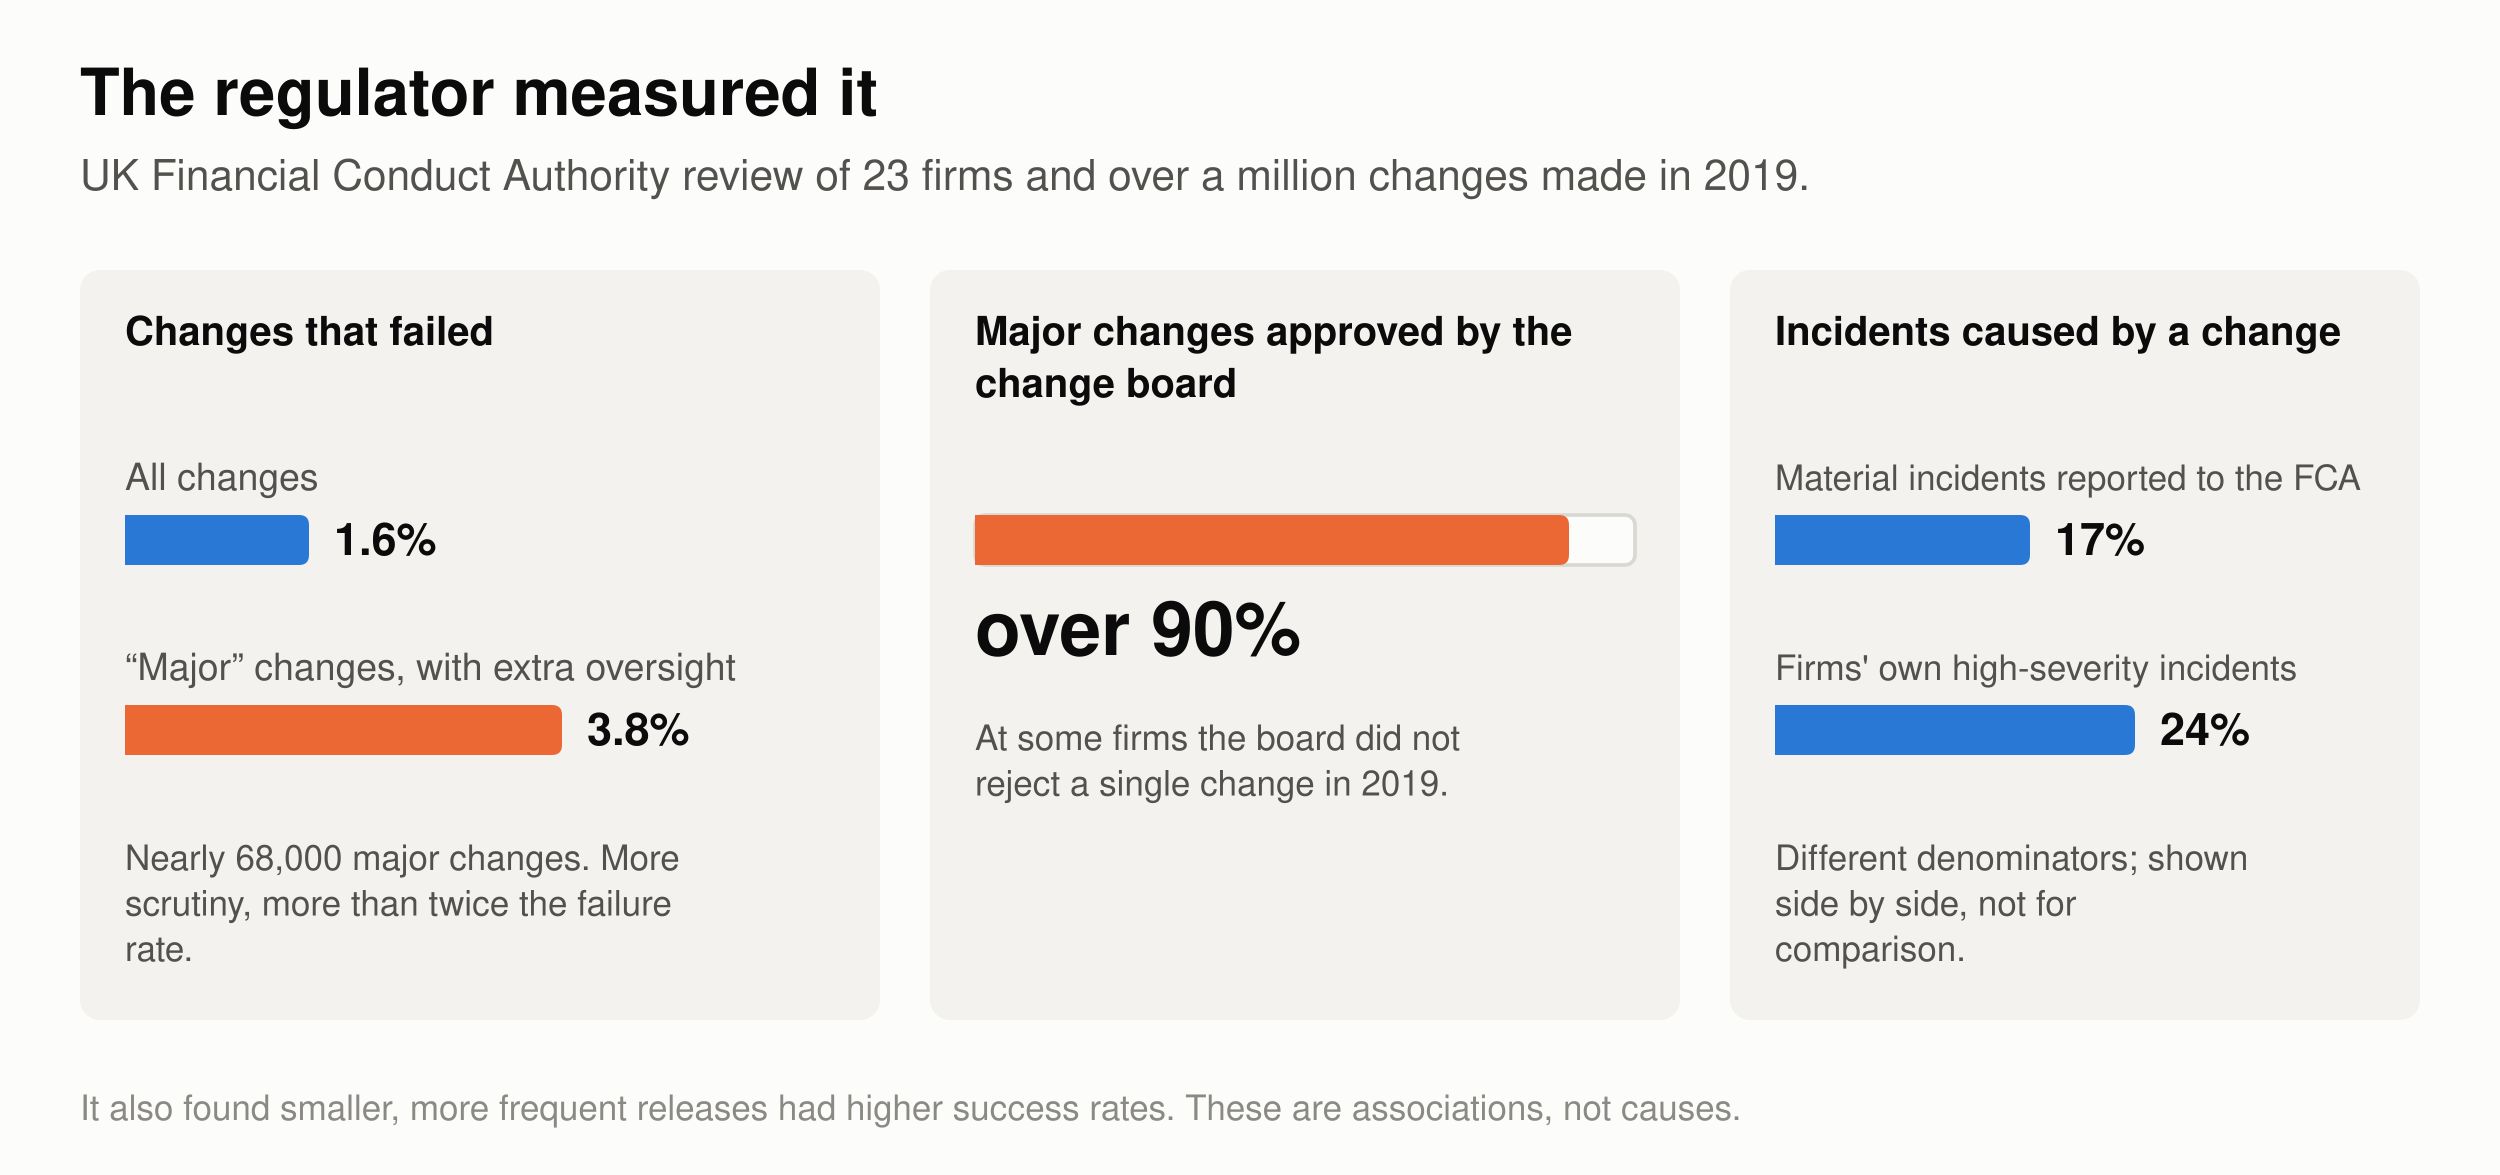
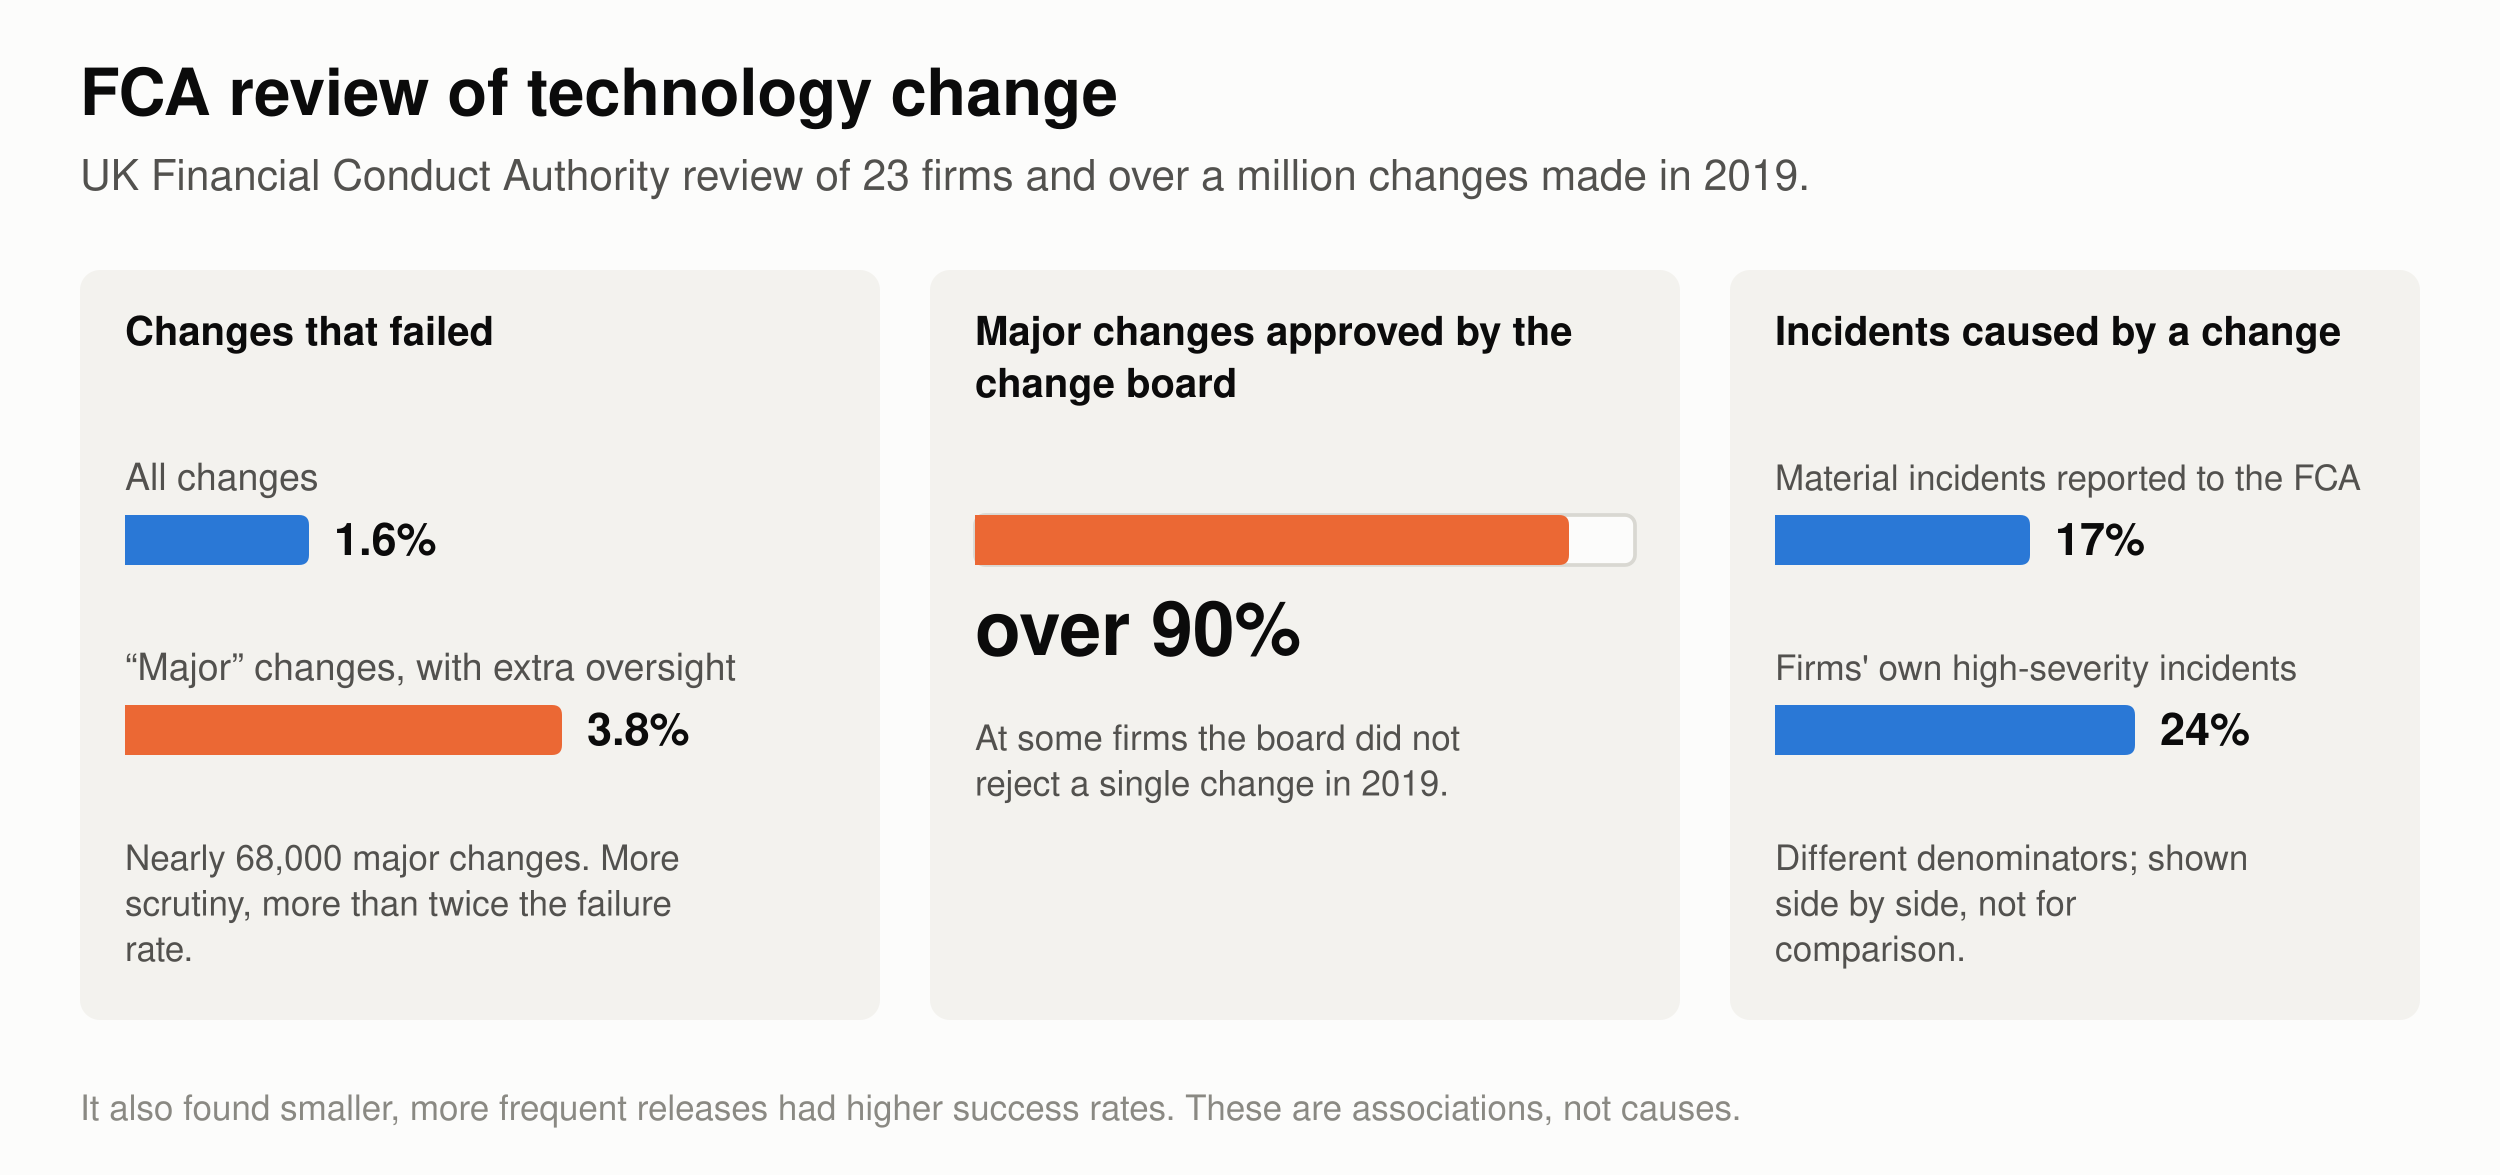
<svg xmlns="http://www.w3.org/2000/svg" width="1000" height="470" viewBox="0 0 1000 470" role="img" aria-labelledby="fca-title fca-desc">
  <g font-family="-apple-system, 'Segoe UI', Helvetica, Arial, sans-serif">
    <rect x="0" y="0" width="1000" height="470" rx="0" fill="#fcfcfb" stroke="none" stroke-width="1.5" />
-     <text x="32" y="46" font-size="26" fill="#0b0b0b" font-weight="700" text-anchor="start">The regulator measured it</text>
+     <text x="32" y="46" font-size="26" fill="#0b0b0b" font-weight="700" text-anchor="start">FCA review of technology change</text>
    <text x="32" y="76" font-size="17" fill="#52514e" font-weight="400" text-anchor="start">UK Financial Conduct Authority review of 23 firms and over a million changes made in 2019.</text>
    <rect x="32" y="108" width="320" height="300" rx="8" fill="#f3f2ee" stroke="none" stroke-width="1.5" />
    <text x="50" y="138" font-size="16" fill="#0b0b0b" font-weight="700" text-anchor="start">Changes that failed</text>
    <text x="50" y="196" font-size="15" fill="#52514e" font-weight="400" text-anchor="start">All changes</text>
    <path d="M 50 206 H 119.6 Q 123.6 206 123.6 210 V 222 Q 123.6 226 119.6 226 H 50 Z" fill="#2a78d6" />
    <text x="133.6" y="222" font-size="18" fill="#0b0b0b" font-weight="700" text-anchor="start">1.6%</text>
    <text x="50" y="272" font-size="15" fill="#52514e" font-weight="400" text-anchor="start">“Major” changes, with extra oversight</text>
    <path d="M 50 282 H 220.8 Q 224.8 282 224.8 286 V 298 Q 224.8 302 220.8 302 H 50 Z" fill="#eb6834" />
    <text x="234.8" y="298" font-size="18" fill="#0b0b0b" font-weight="700" text-anchor="start">3.8%</text>
    <text x="50" y="348" font-size="14" fill="#52514e" font-weight="400" text-anchor="start">Nearly 68,000 major changes. More</text>
    <text x="50" y="366.2" font-size="14" fill="#52514e" font-weight="400" text-anchor="start">scrutiny, more than twice the failure</text>
    <text x="50" y="384.4" font-size="14" fill="#52514e" font-weight="400" text-anchor="start">rate.</text>
    <rect x="372" y="108" width="300" height="300" rx="8" fill="#f3f2ee" stroke="none" stroke-width="1.5" />
    <text x="390" y="138" font-size="16" fill="#0b0b0b" font-weight="700" text-anchor="start">Major changes approved by the</text>
    <text x="390" y="158.8" font-size="16" fill="#0b0b0b" font-weight="700" text-anchor="start">change board</text>
    <rect x="390" y="206" width="264" height="20" rx="4" fill="#fcfcfb" stroke="#d9d8d2" stroke-width="1.5" />
    <path d="M 390 206 H 623.6 Q 627.6 206 627.6 210 V 222 Q 627.6 226 623.6 226 H 390 Z" fill="#eb6834" />
    <text x="390" y="262" font-size="30" fill="#0b0b0b" font-weight="700" text-anchor="start">over 90%</text>
    <text x="390" y="300" font-size="14" fill="#52514e" font-weight="400" text-anchor="start">At some firms the board did not</text>
    <text x="390" y="318.2" font-size="14" fill="#52514e" font-weight="400" text-anchor="start">reject a single change in 2019.</text>
    <rect x="692" y="108" width="276" height="300" rx="8" fill="#f3f2ee" stroke="none" stroke-width="1.5" />
    <text x="710" y="138" font-size="16" fill="#0b0b0b" font-weight="700" text-anchor="start">Incidents caused by a change</text>
    <text x="710" y="196" font-size="14" fill="#52514e" font-weight="400" text-anchor="start">Material incidents reported to the FCA</text>
    <path d="M 710 206 H 808 Q 812 206 812 210 V 222 Q 812 226 808 226 H 710 Z" fill="#2a78d6" />
    <text x="822" y="222" font-size="18" fill="#0b0b0b" font-weight="700" text-anchor="start">17%</text>
    <text x="710" y="272" font-size="14" fill="#52514e" font-weight="400" text-anchor="start">Firms' own high-severity incidents</text>
    <path d="M 710 282 H 850 Q 854 282 854 286 V 298 Q 854 302 850 302 H 710 Z" fill="#2a78d6" />
    <text x="864" y="298" font-size="18" fill="#0b0b0b" font-weight="700" text-anchor="start">24%</text>
    <text x="710" y="348" font-size="14" fill="#52514e" font-weight="400" text-anchor="start">Different denominators; shown</text>
    <text x="710" y="366.2" font-size="14" fill="#52514e" font-weight="400" text-anchor="start">side by side, not for</text>
    <text x="710" y="384.4" font-size="14" fill="#52514e" font-weight="400" text-anchor="start">comparison.</text>
    <text x="32" y="448" font-size="14" fill="#8a8983" font-weight="400" text-anchor="start">It also found smaller, more frequent releases had higher success rates. These are associations, not causes.</text>
  </g>
</svg>
